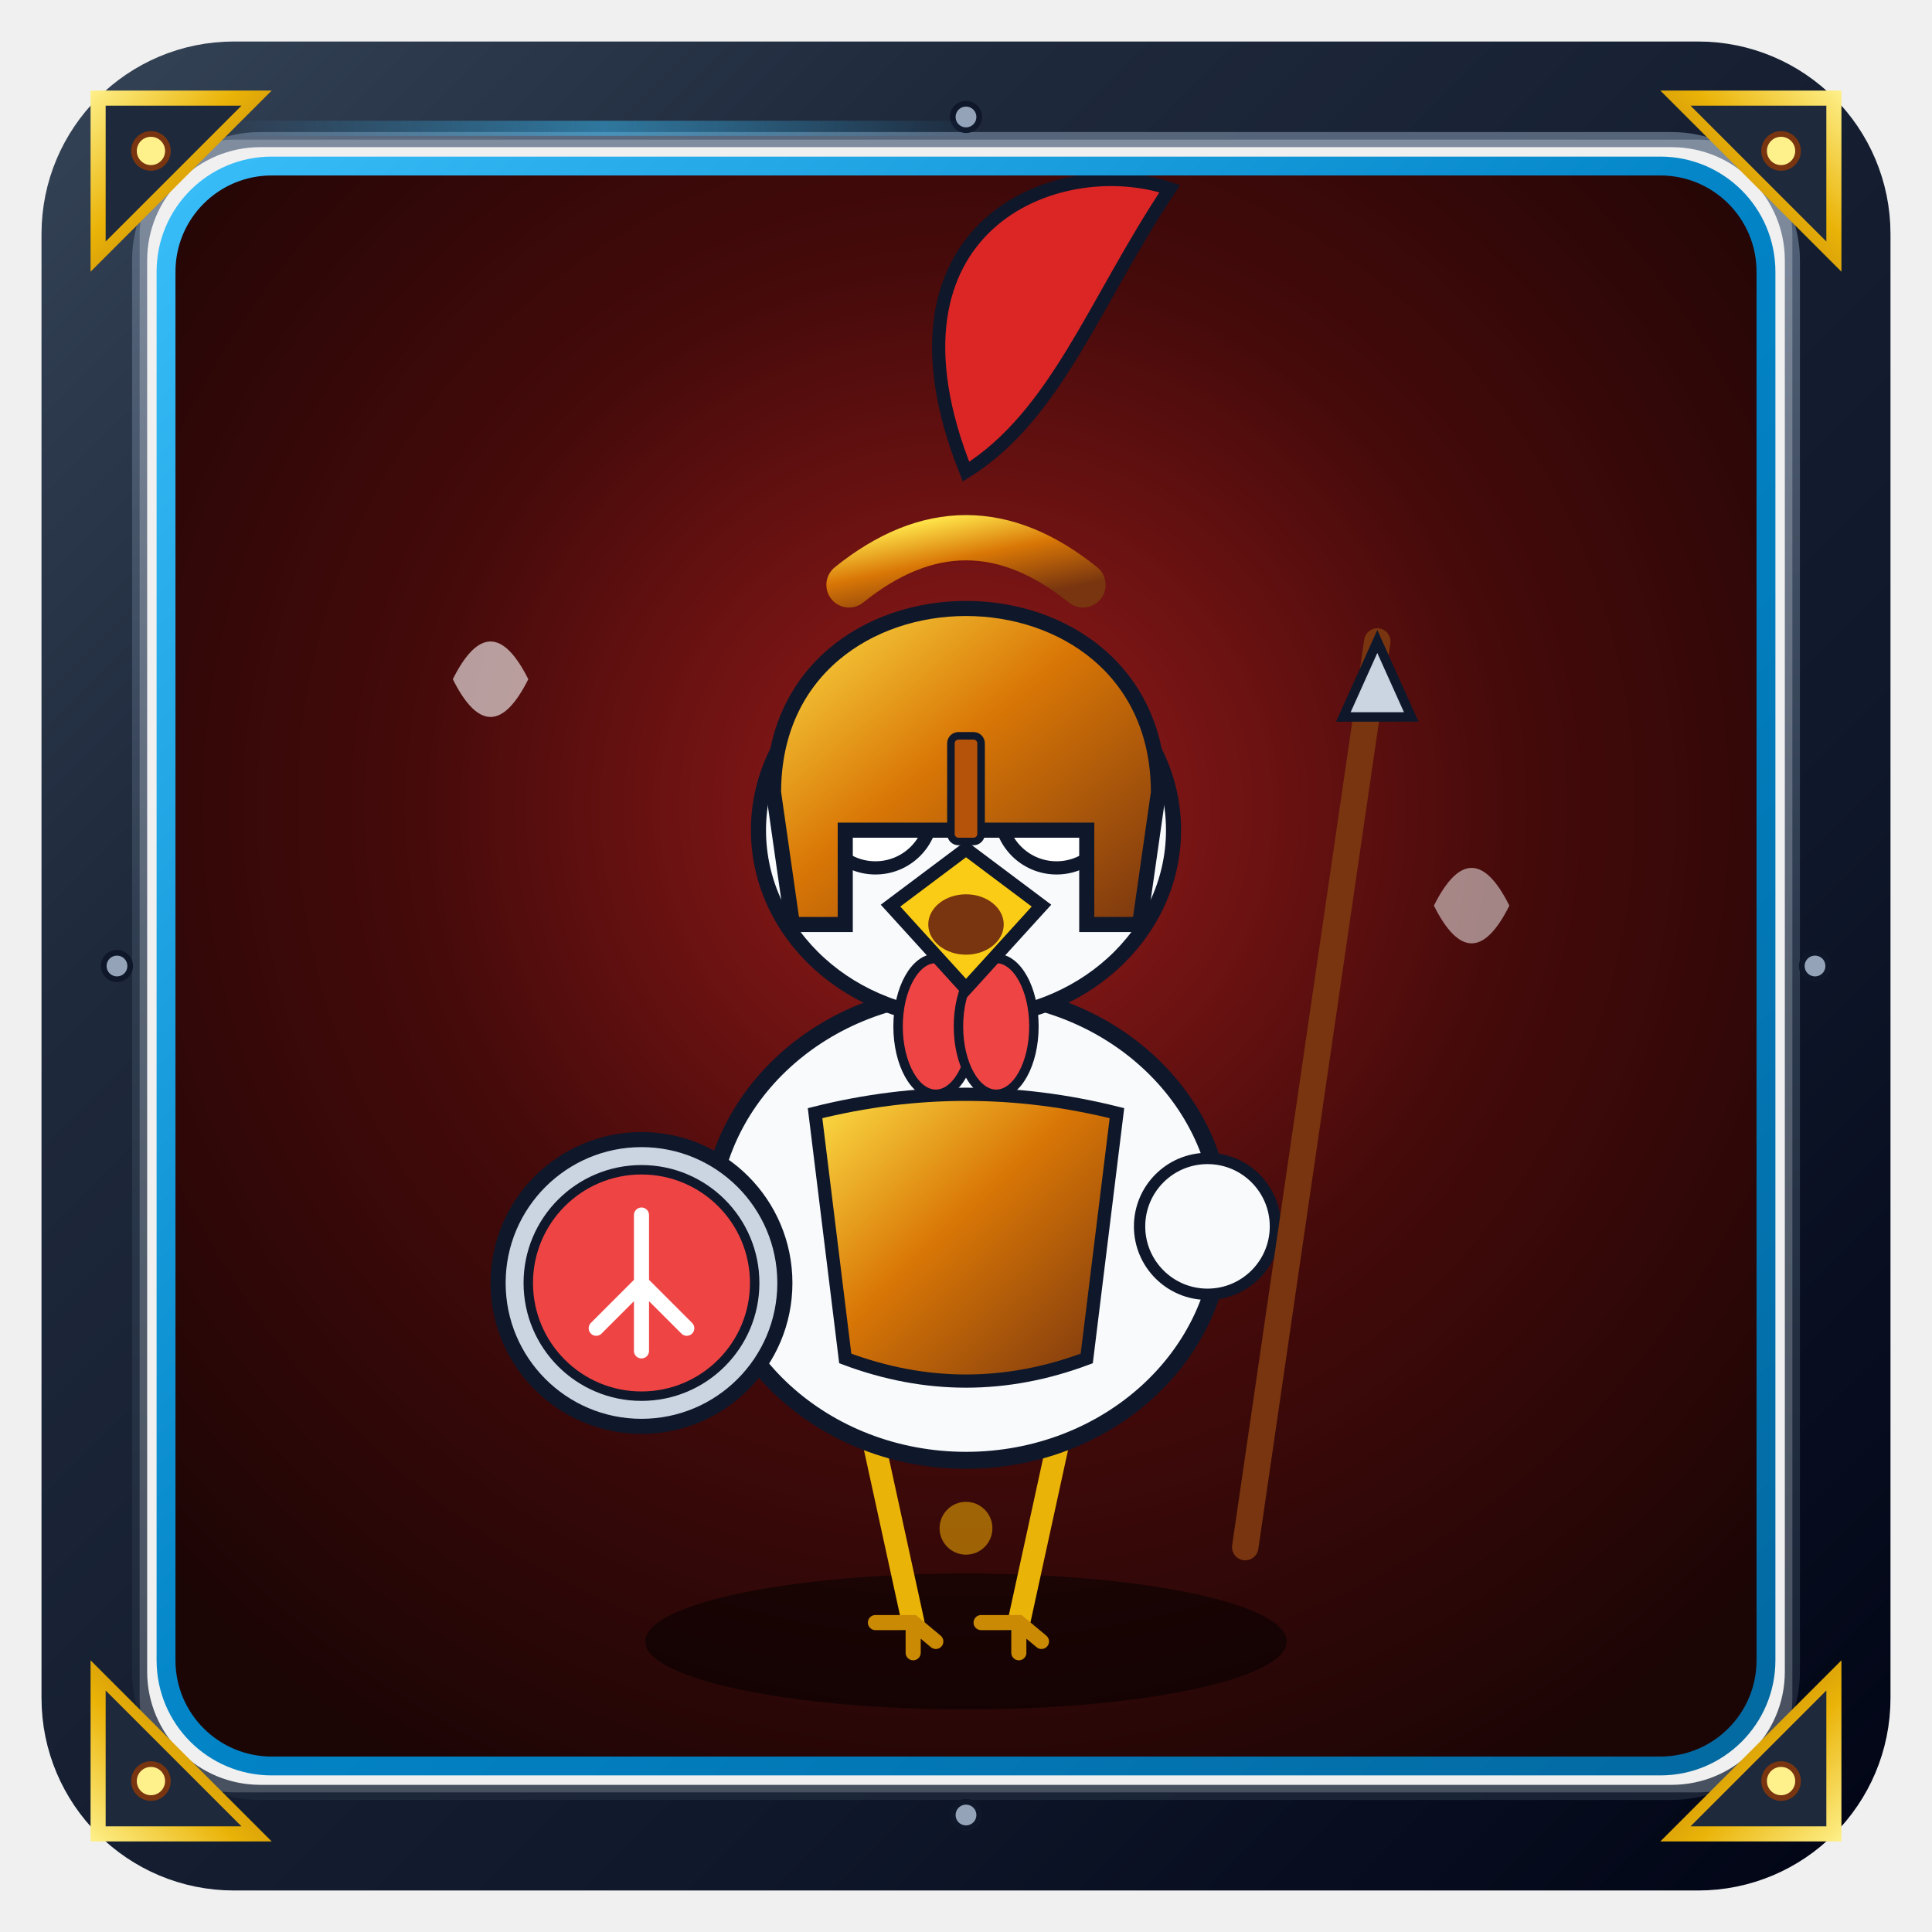
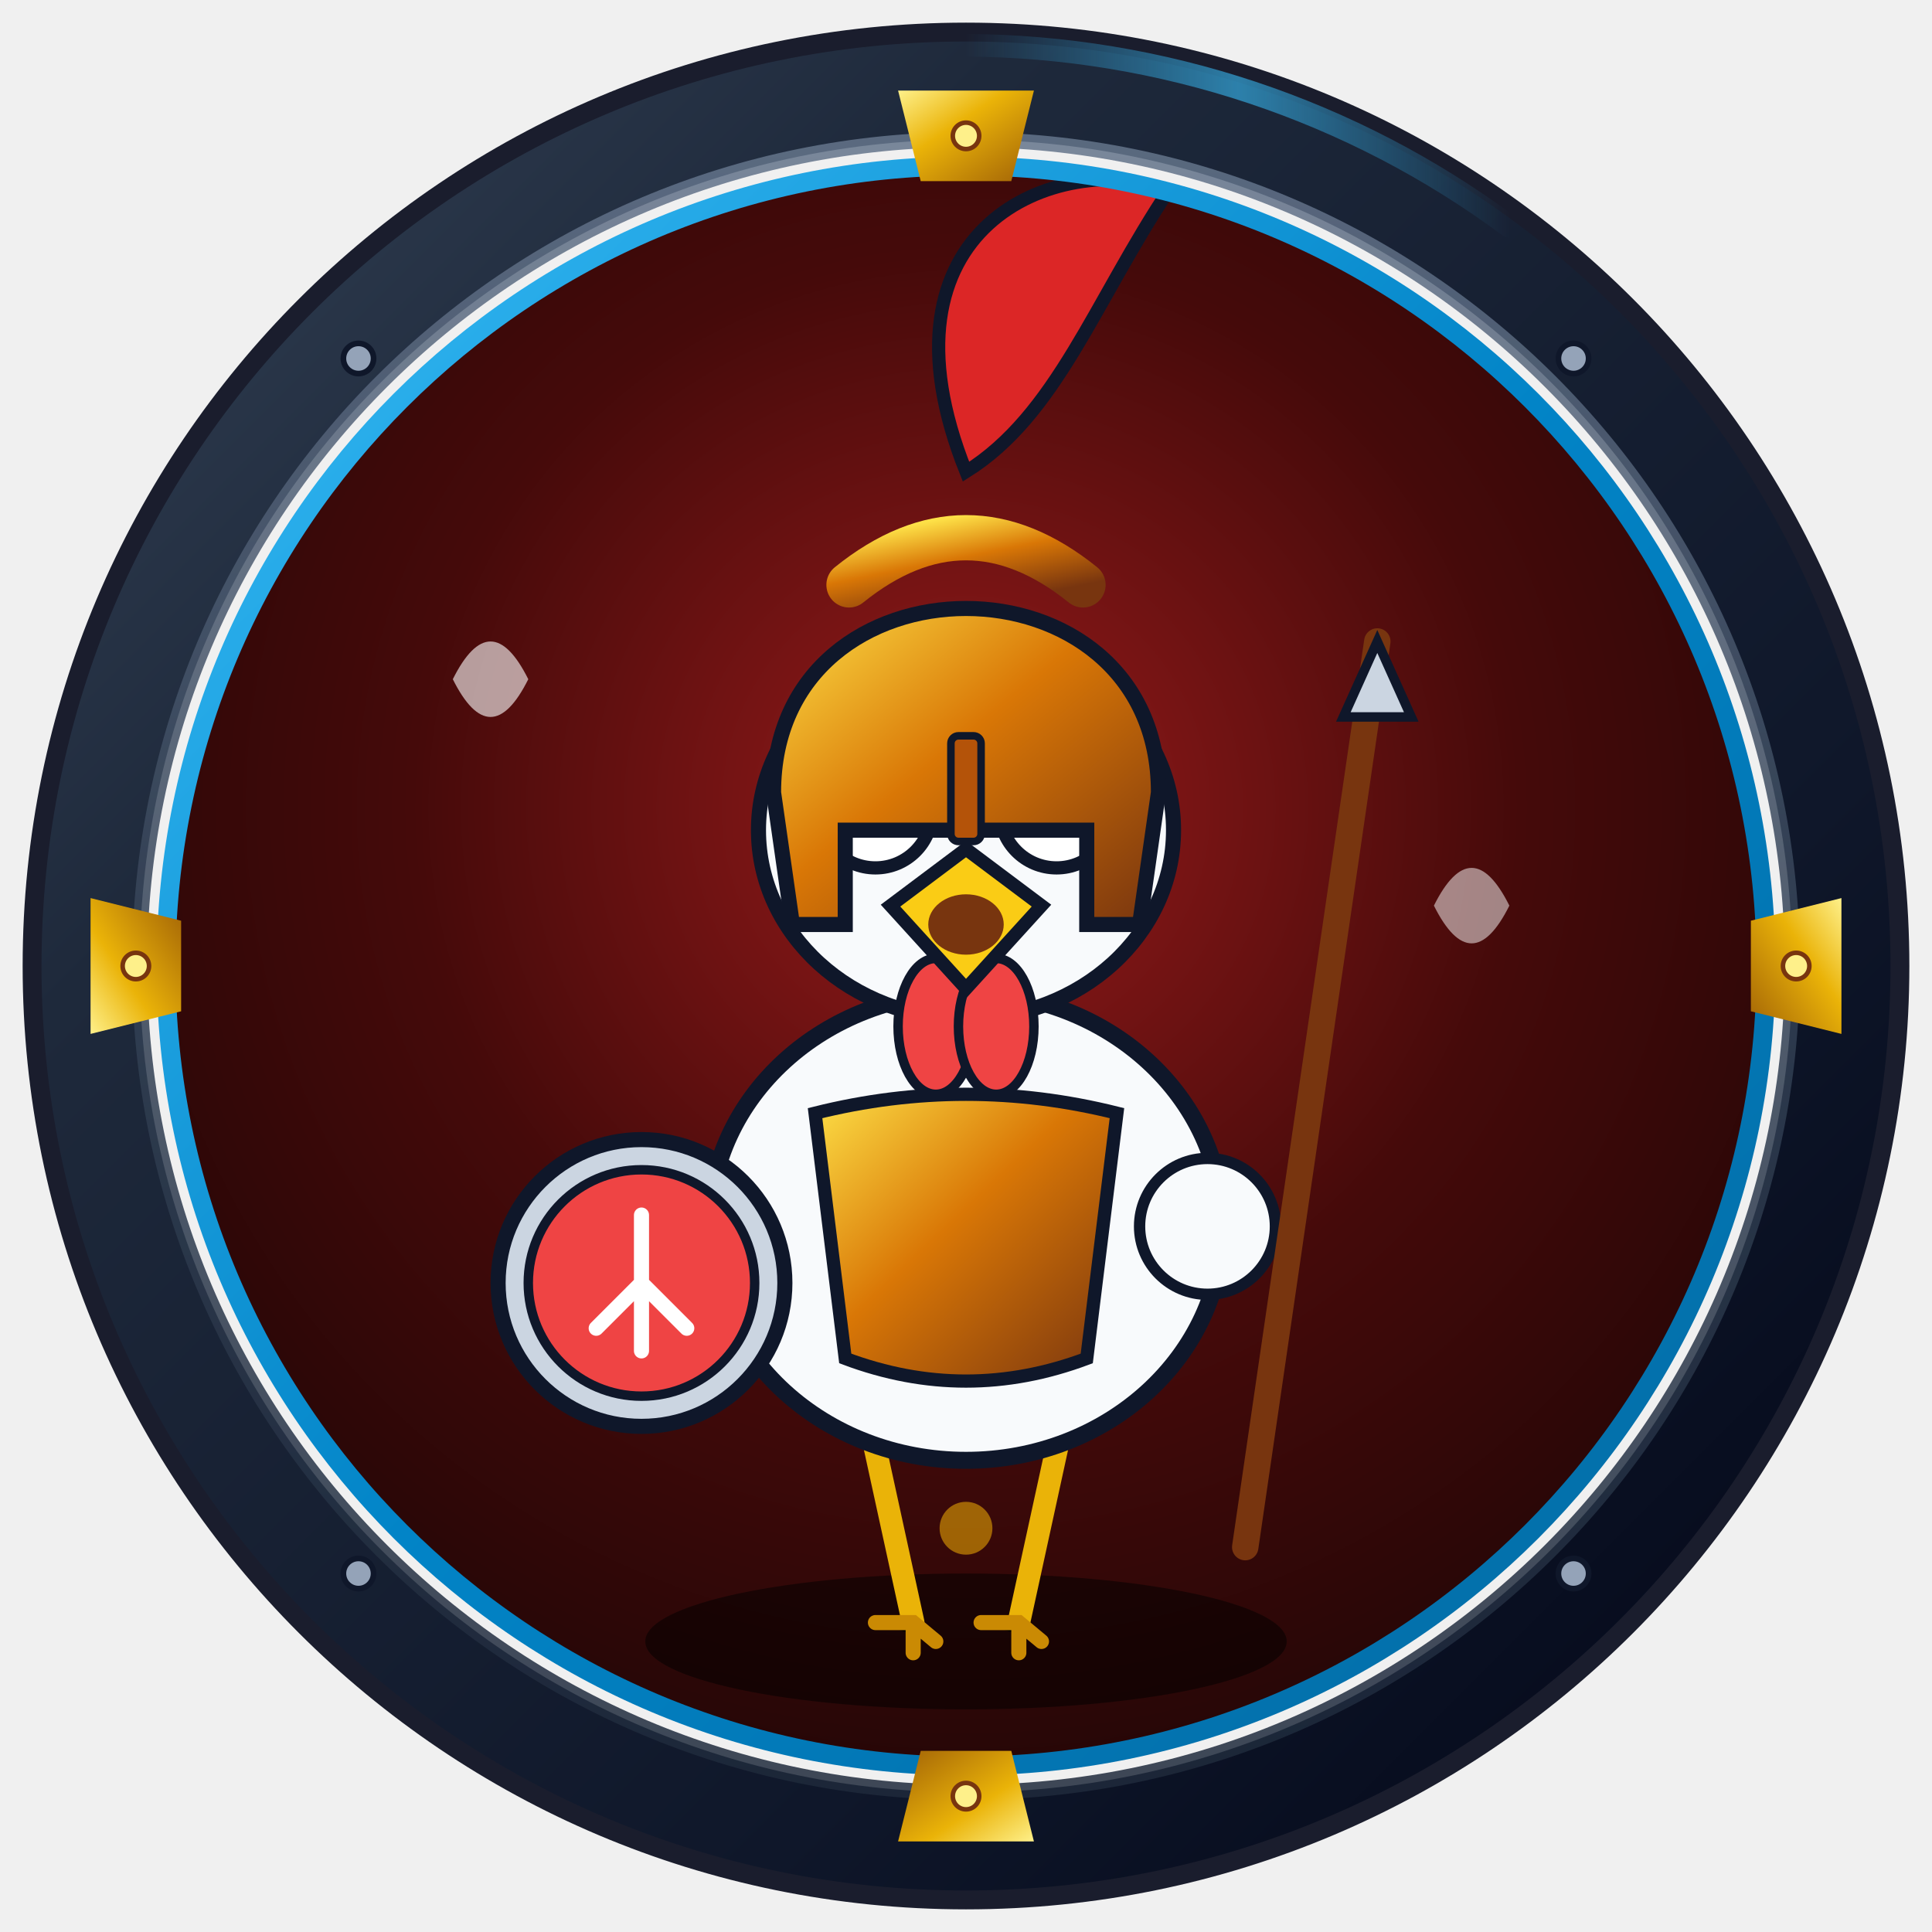
<svg xmlns="http://www.w3.org/2000/svg" viewBox="0 0 512 512" width="100%" height="100%">
  <defs>
    <linearGradient id="frameBevelGrad" x1="0%" y1="0%" x2="100%" y2="100%">
      <stop offset="0%" stop-color="#334155" />
      <stop offset="25%" stop-color="#1e293b" />
      <stop offset="70%" stop-color="#0f172a" />
      <stop offset="100%" stop-color="#020617" />
    </linearGradient>
    <linearGradient id="steelTrimGrad" x1="0%" y1="0%" x2="0%" y2="100%">
      <stop offset="0%" stop-color="#64748b" />
      <stop offset="50%" stop-color="#334155" />
      <stop offset="100%" stop-color="#1e293b" />
    </linearGradient>
    <linearGradient id="cyanNeonGrad" x1="0%" y1="0%" x2="100%" y2="100%">
      <stop offset="0%" stop-color="#38bdf8" />
      <stop offset="50%" stop-color="#0284c7" />
      <stop offset="100%" stop-color="#0369a1" />
    </linearGradient>
    <linearGradient id="goldPlateGrad" x1="0%" y1="0%" x2="100%" y2="100%">
      <stop offset="0%" stop-color="#fef08a" />
      <stop offset="40%" stop-color="#eab308" />
      <stop offset="100%" stop-color="#a16207" />
    </linearGradient>
    <linearGradient id="lightSweepGrad" x1="0%" y1="0%" x2="100%" y2="0%">
      <stop offset="0%" stop-color="rgba(56,189,248,0)" />
-       <stop offset="50%" stop-color="rgba(56,189,248,0.5)" />
+       <stop offset="50%" stop-color="rgba(56,189,248,0.6)" />
      <stop offset="100%" stop-color="rgba(56,189,248,0)" />
    </linearGradient>
    <clipPath id="avatarScreenClip">
-       <rect x="44" y="44" width="424" height="424" rx="28" />
+       <circle cx="256" cy="256" r="212" />
    </clipPath>
    <radialGradient id="spartanDawnBg" cx="50%" cy="40%" r="70%">
      <stop offset="0%" stop-color="#991b1b" />
      <stop offset="50%" stop-color="#450a0a" />
      <stop offset="100%" stop-color="#1c0505" />
    </radialGradient>
    <linearGradient id="spartanBronze" x1="0%" y1="0%" x2="100%" y2="100%">
      <stop offset="0%" stop-color="#fde047" />
      <stop offset="45%" stop-color="#d97706" />
      <stop offset="100%" stop-color="#78350f" />
    </linearGradient>
  </defs>
  <style>
    /* Frame continuous subtle animations */
    @keyframes framePulse {
-       0%, 100% { stroke-opacity: 0.6; filter: drop-shadow(0 0 6px rgba(56,189,248,0.3)); }
-       50% { stroke-opacity: 1; filter: drop-shadow(0 0 14px rgba(56,189,248,0.8)); }
+       0%, 100% { stroke-opacity: 0.6; filter: drop-shadow(0 0 6px rgba(56,189,248,0.35)); }
+       50% { stroke-opacity: 1; filter: drop-shadow(0 0 16px rgba(56,189,248,0.85)); }
    }
-     @keyframes sweepMove {
-       0% { transform: translateX(-400px); }
-       50%, 100% { transform: translateX(500px); }
+     @keyframes sweepRotate {
+       0% { transform: rotate(0deg); }
+       100% { transform: rotate(360deg); }
    }
    .frame-neon-glow {
      animation: framePulse 4s ease-in-out infinite;
    }
    .frame-sweep-line {
-       animation: sweepMove 6s ease-in-out infinite;
+       transform-origin: 256px 256px;
+       animation: sweepRotate 12s linear infinite;
    }
  </style>
  <g clip-path="url(#avatarScreenClip)">
    <style>
      @keyframes kneesKnocking {
        0%, 100% { transform: translateX(0); }
        25% { transform: translateX(-8px); }
        50% { transform: translateX(8px); }
        75% { transform: translateX(-6px); }
      }
      @keyframes spearTrembleAnim {
        0%, 100% { transform: rotate(0deg); }
        20% { transform: rotate(-5deg); }
        40% { transform: rotate(6deg); }
        60% { transform: rotate(-4deg); }
        80% { transform: rotate(5deg); }
      }
      @keyframes combWobbleAnim {
        0%, 100% { transform: rotate(0deg); }
        50% { transform: rotate(12deg); }
      }
      @keyframes featherDrift {
        0% { transform: translate(0, 0) rotate(0deg); opacity: 0.8; }
        100% { transform: translate(-30px, 90px) rotate(45deg); opacity: 0; }
      }
      .legs-knock { animation: kneesKnocking 0.25s linear infinite; }
      .spear-tremble { transform-origin: 340px 320px; animation: spearTrembleAnim 0.3s ease-in-out infinite; }
      .comb-wobble { transform-origin: 256px 120px; animation: combWobbleAnim 1.4s ease-in-out infinite; }
      .feather-anim { animation: featherDrift 3.5s ease-out infinite; }
    </style>
    <g id="background">
      <rect x="44" y="44" width="424" height="424" fill="url(#spartanDawnBg)" />
      <path d="M120 180 Q130 160 140 180 Q130 200 120 180 Z" fill="#fff" opacity="0.6" class="feather-anim" />
      <path d="M380 240 Q390 220 400 240 Q390 260 380 240 Z" fill="#fff" opacity="0.5" class="feather-anim" style="animation-delay: 1.8s;" />
    </g>
    <g id="character-shadow">
      <ellipse cx="256" cy="435" rx="85" ry="18" fill="#000" opacity="0.5" />
    </g>
    <g id="character-animation">
      <g id="character-legs" class="legs-knock">
        <line x1="230" y1="375" x2="242" y2="430" stroke="#eab308" stroke-width="6" stroke-linecap="round" />
        <line x1="282" y1="375" x2="270" y2="430" stroke="#eab308" stroke-width="6" stroke-linecap="round" />
        <circle cx="256" cy="405" r="7" fill="#ca8a04" opacity="0.7" />
        <path d="M232 430 L242 430 L248 435 M242 430 L242 438" stroke="#ca8a04" stroke-width="4" stroke-linecap="round" />
        <path d="M260 430 L270 430 L276 435 M270 430 L270 438" stroke="#ca8a04" stroke-width="4" stroke-linecap="round" />
      </g>
      <g id="character-body">
        <ellipse cx="256" cy="325" rx="68" ry="62" fill="#f8fafc" stroke="#0f172a" stroke-width="4.5" />
        <path d="M216 295 Q256 285 296 295 L288 360 Q256 372 224 360 Z" fill="url(#spartanBronze)" stroke="#0f172a" stroke-width="3.5" />
      </g>
      <g id="character-shield">
        <circle cx="185" cy="330" r="18" fill="#f8fafc" stroke="#0f172a" stroke-width="3" />
        <circle cx="170" cy="340" r="38" fill="#cbd5e1" stroke="#0f172a" stroke-width="4" />
        <circle cx="170" cy="340" r="30" fill="#ef4444" stroke="#0f172a" stroke-width="2.5" />
        <path d="M170 322 L170 358 M170 340 L158 352 M170 340 L182 352" stroke="#fff" stroke-width="4" stroke-linecap="round" />
      </g>
      <g id="character-weapon" class="spear-tremble">
        <circle cx="320" cy="325" r="18" fill="#f8fafc" stroke="#0f172a" stroke-width="3" />
        <line x1="330" y1="410" x2="365" y2="170" stroke="#78350f" stroke-width="7" stroke-linecap="round" />
        <polygon points="365,170 356,190 374,190" fill="#cbd5e1" stroke="#0f172a" stroke-width="2.5" />
      </g>
      <g id="character-head">
        <ellipse cx="256" cy="220" rx="55" ry="50" fill="#f8fafc" stroke="#0f172a" stroke-width="4" />
        <g class="comb-wobble">
          <ellipse cx="248" cy="272" rx="10" ry="18" fill="#ef4444" stroke="#0f172a" stroke-width="2.5" />
          <ellipse cx="264" cy="272" rx="10" ry="18" fill="#ef4444" stroke="#0f172a" stroke-width="2.5" />
        </g>
        <g id="character-mouth">
          <polygon points="236,240 256,225 276,240 256,262" fill="#facc15" stroke="#0f172a" stroke-width="3.5" />
          <ellipse cx="256" cy="245" rx="10" ry="8" fill="#78350f" />
        </g>
        <g id="character-eyes">
          <circle cx="232" cy="215" r="15" fill="#fff" stroke="#0f172a" stroke-width="3.5" />
          <circle cx="280" cy="215" r="15" fill="#fff" stroke="#0f172a" stroke-width="3.5" />
          <circle cx="234" cy="215" r="4.5" fill="#0f172a" />
          <circle cx="278" cy="215" r="4.5" fill="#0f172a" />
        </g>
        <g id="character-helmet">
          <g class="comb-wobble">
            <path d="M256 125 C230 60 280 40 310 50 C290 80 280 110 256 125 Z" fill="#dc2626" stroke="#0f172a" stroke-width="3.5" />
            <path d="M225 155 Q256 130 287 155" stroke="url(#spartanBronze)" stroke-width="12" fill="none" stroke-linecap="round" />
          </g>
          <path d="M205 210 C205 145 307 145 307 210 L302 245 L288 245 L288 220 L224 220 L224 245 L210 245 Z" fill="url(#spartanBronze)" stroke="#0f172a" stroke-width="4" />
          <rect x="252" y="195" width="8" height="28" rx="2" fill="#b45309" stroke="#0f172a" stroke-width="2" />
        </g>
      </g>
    </g>
  </g>
  <g id="frame">
-     <rect x="18" y="18" width="476" height="476" rx="42" fill="none" stroke="#020617" stroke-width="12" opacity="0.9" />
-     <rect x="24" y="24" width="464" height="464" rx="38" fill="none" stroke="url(#frameBevelGrad)" stroke-width="26" />
-     <rect x="37" y="37" width="438" height="438" rx="32" fill="none" stroke="url(#steelTrimGrad)" stroke-width="4" opacity="0.8" />
-     <rect x="44" y="44" width="424" height="424" rx="28" fill="none" stroke="url(#cyanNeonGrad)" stroke-width="5" class="frame-neon-glow" />
-     <g transform="translate(24, 24)">
-       <polygon points="0,0 48,0 24,24 0,48" fill="url(#goldPlateGrad)" />
-       <polygon points="4,4 40,4 20,24 4,40" fill="#1e293b" />
-       <circle cx="16" cy="16" r="4.5" fill="#fef08a" stroke="#78350f" stroke-width="1.5" />
+     <circle cx="256" cy="256" r="244" fill="none" stroke="#020617" stroke-width="12" opacity="0.9" />
+     <circle cx="256" cy="256" r="232" fill="none" stroke="url(#frameBevelGrad)" stroke-width="26" />
+     <circle cx="256" cy="256" r="219" fill="none" stroke="url(#steelTrimGrad)" stroke-width="4" opacity="0.85" />
+     <circle cx="256" cy="256" r="212" fill="none" stroke="url(#cyanNeonGrad)" stroke-width="5" class="frame-neon-glow" />
+     <g transform="translate(256, 24)">
+       <path d="M -18 0 L 18 0 L 12 24 L -12 24 Z" fill="url(#goldPlateGrad)" />
+       <circle cx="0" cy="12" r="3.5" fill="#fef08a" stroke="#78350f" stroke-width="1.2" />
    </g>
-     <g transform="translate(488, 24) scale(-1, 1)">
-       <polygon points="0,0 48,0 24,24 0,48" fill="url(#goldPlateGrad)" />
-       <polygon points="4,4 40,4 20,24 4,40" fill="#1e293b" />
-       <circle cx="16" cy="16" r="4.5" fill="#fef08a" stroke="#78350f" stroke-width="1.5" />
+     <g transform="translate(488, 256) rotate(90)">
+       <path d="M -18 0 L 18 0 L 12 24 L -12 24 Z" fill="url(#goldPlateGrad)" />
+       <circle cx="0" cy="12" r="3.5" fill="#fef08a" stroke="#78350f" stroke-width="1.2" />
    </g>
-     <g transform="translate(24, 488) scale(1, -1)">
-       <polygon points="0,0 48,0 24,24 0,48" fill="url(#goldPlateGrad)" />
-       <polygon points="4,4 40,4 20,24 4,40" fill="#1e293b" />
-       <circle cx="16" cy="16" r="4.5" fill="#fef08a" stroke="#78350f" stroke-width="1.5" />
+     <g transform="translate(256, 488) rotate(180)">
+       <path d="M -18 0 L 18 0 L 12 24 L -12 24 Z" fill="url(#goldPlateGrad)" />
+       <circle cx="0" cy="12" r="3.5" fill="#fef08a" stroke="#78350f" stroke-width="1.2" />
    </g>
-     <g transform="translate(488, 488) scale(-1, -1)">
-       <polygon points="0,0 48,0 24,24 0,48" fill="url(#goldPlateGrad)" />
-       <polygon points="4,4 40,4 20,24 4,40" fill="#1e293b" />
-       <circle cx="16" cy="16" r="4.5" fill="#fef08a" stroke="#78350f" stroke-width="1.5" />
+     <g transform="translate(24, 256) rotate(270)">
+       <path d="M -18 0 L 18 0 L 12 24 L -12 24 Z" fill="url(#goldPlateGrad)" />
+       <circle cx="0" cy="12" r="3.5" fill="#fef08a" stroke="#78350f" stroke-width="1.2" />
    </g>
-     <circle cx="256" cy="31" r="3.5" fill="#94a3b8" stroke="#0f172a" stroke-width="1.5" />
-     <circle cx="256" cy="481" r="3.5" fill="#94a3b8" stroke="#0f172a" stroke-width="1.5" />
-     <circle cx="31" cy="256" r="3.5" fill="#94a3b8" stroke="#0f172a" stroke-width="1.5" />
-     <circle cx="481" cy="256" r="3.5" fill="#94a3b8" stroke="#0f172a" stroke-width="1.5" />
-     <rect x="60" y="32" width="200" height="4" fill="url(#lightSweepGrad)" class="frame-sweep-line" />
+     <circle cx="95" cy="95" r="4" fill="#94a3b8" stroke="#0f172a" stroke-width="1.5" />
+     <circle cx="417" cy="95" r="4" fill="#94a3b8" stroke="#0f172a" stroke-width="1.5" />
+     <circle cx="95" cy="417" r="4" fill="#94a3b8" stroke="#0f172a" stroke-width="1.5" />
+     <circle cx="417" cy="417" r="4" fill="#94a3b8" stroke="#0f172a" stroke-width="1.5" />
+     <g class="frame-sweep-line">
+       <path d="M 256 12 A 244 244 0 0 1 400 60" fill="none" stroke="url(#lightSweepGrad)" stroke-width="6" stroke-linecap="round" />
+     </g>
  </g>
</svg>
